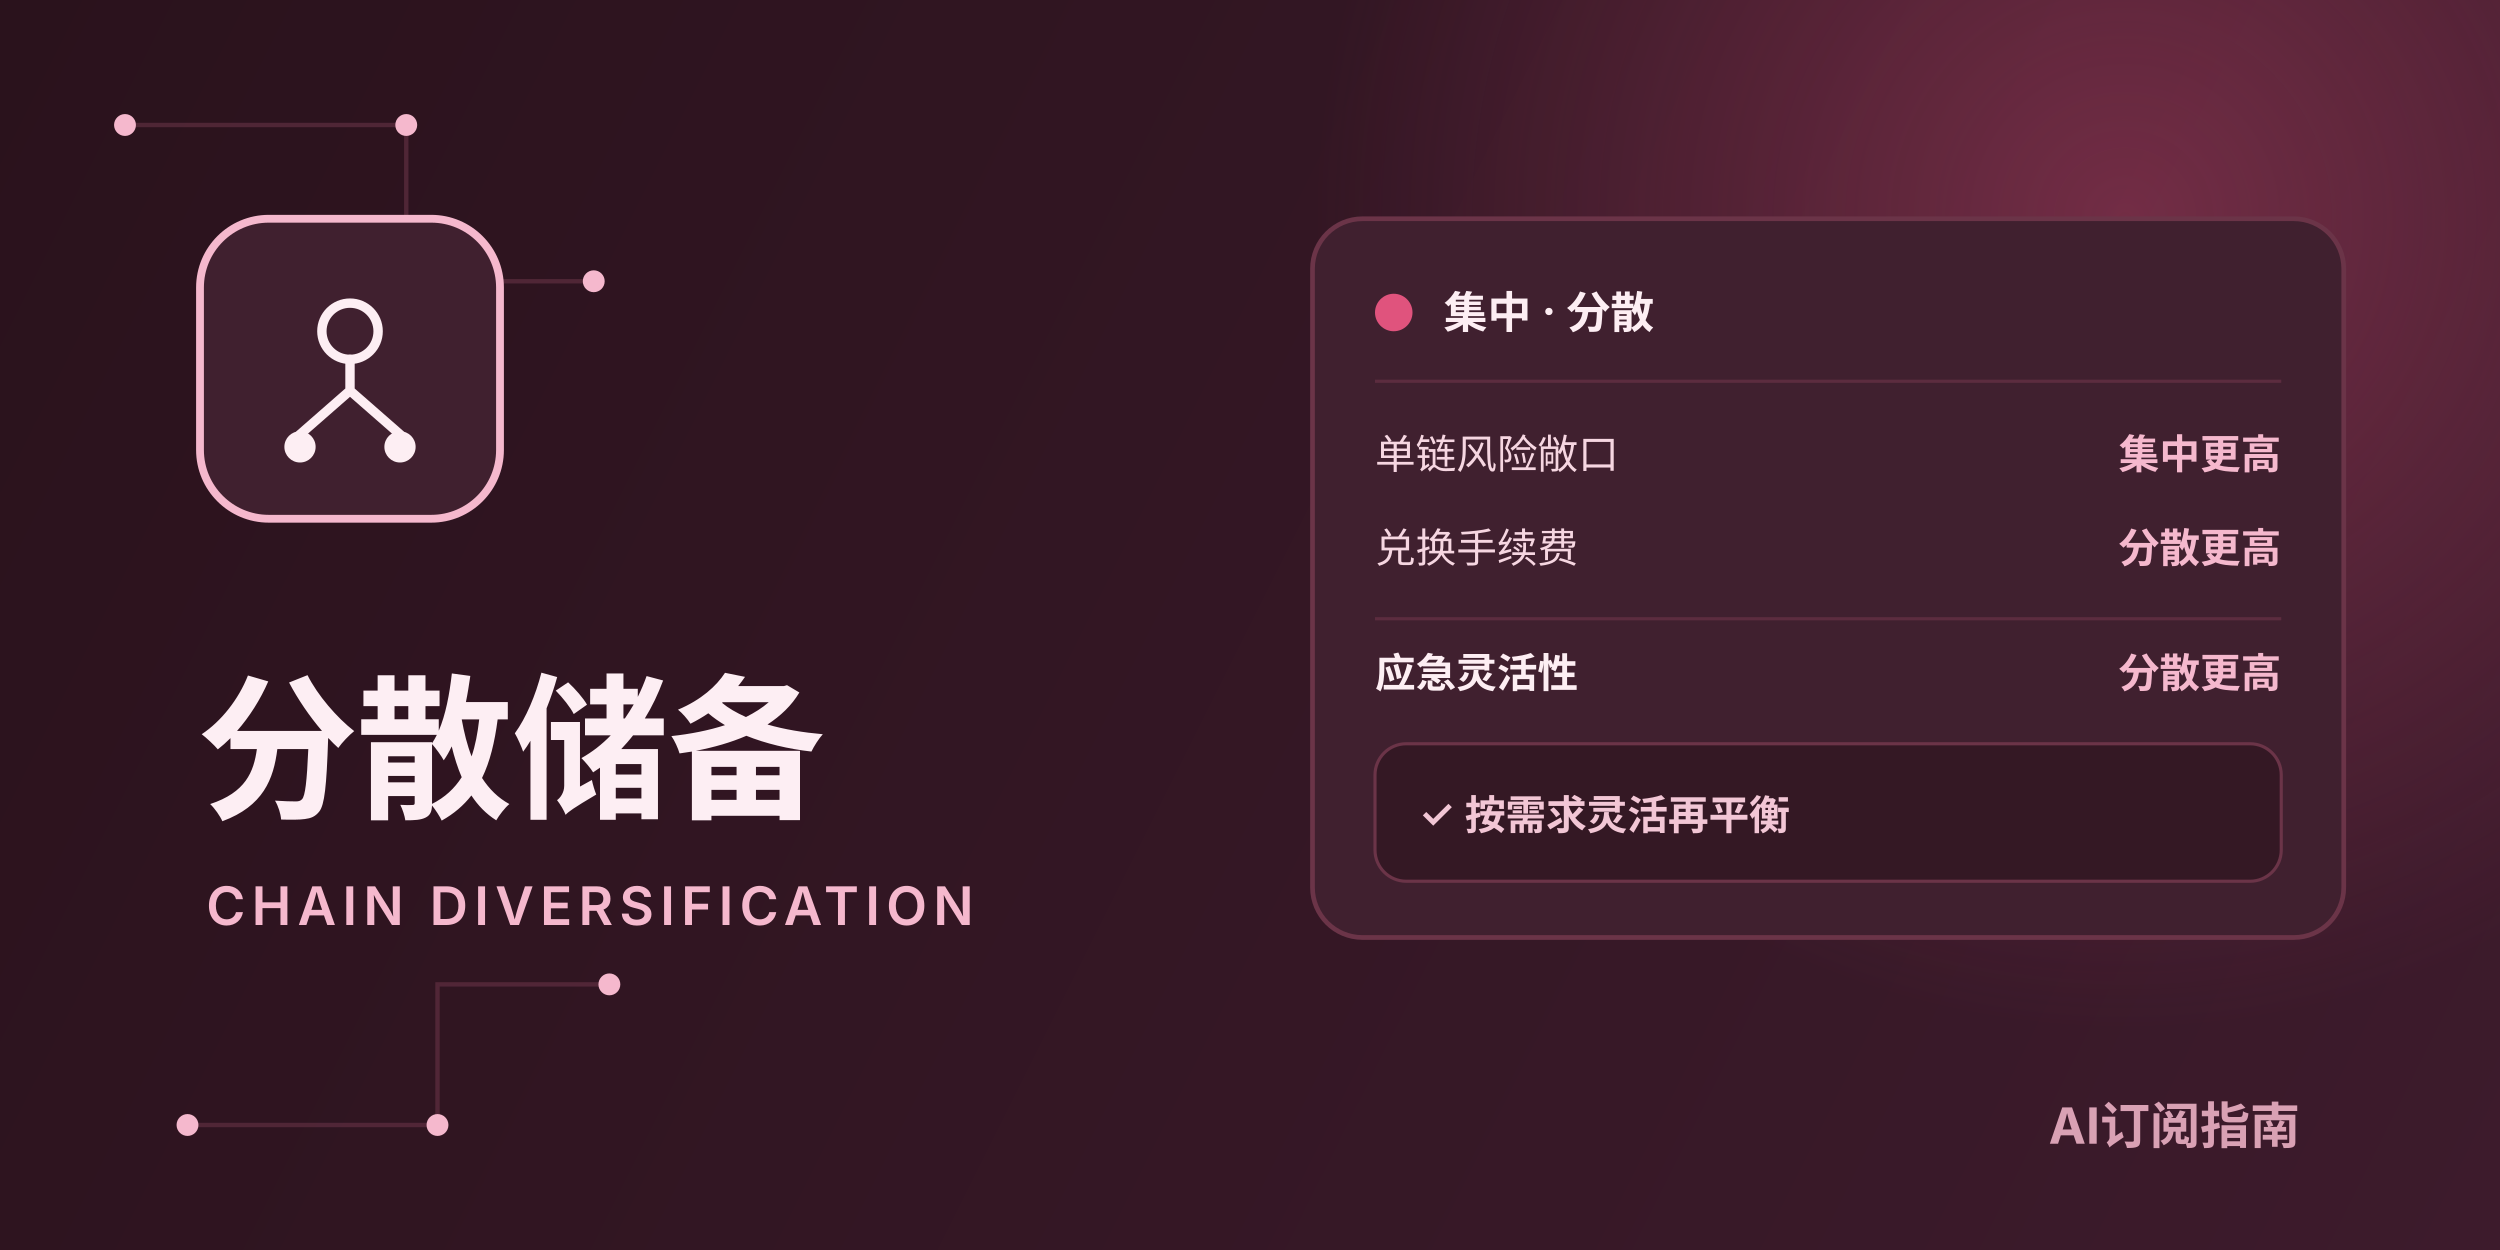
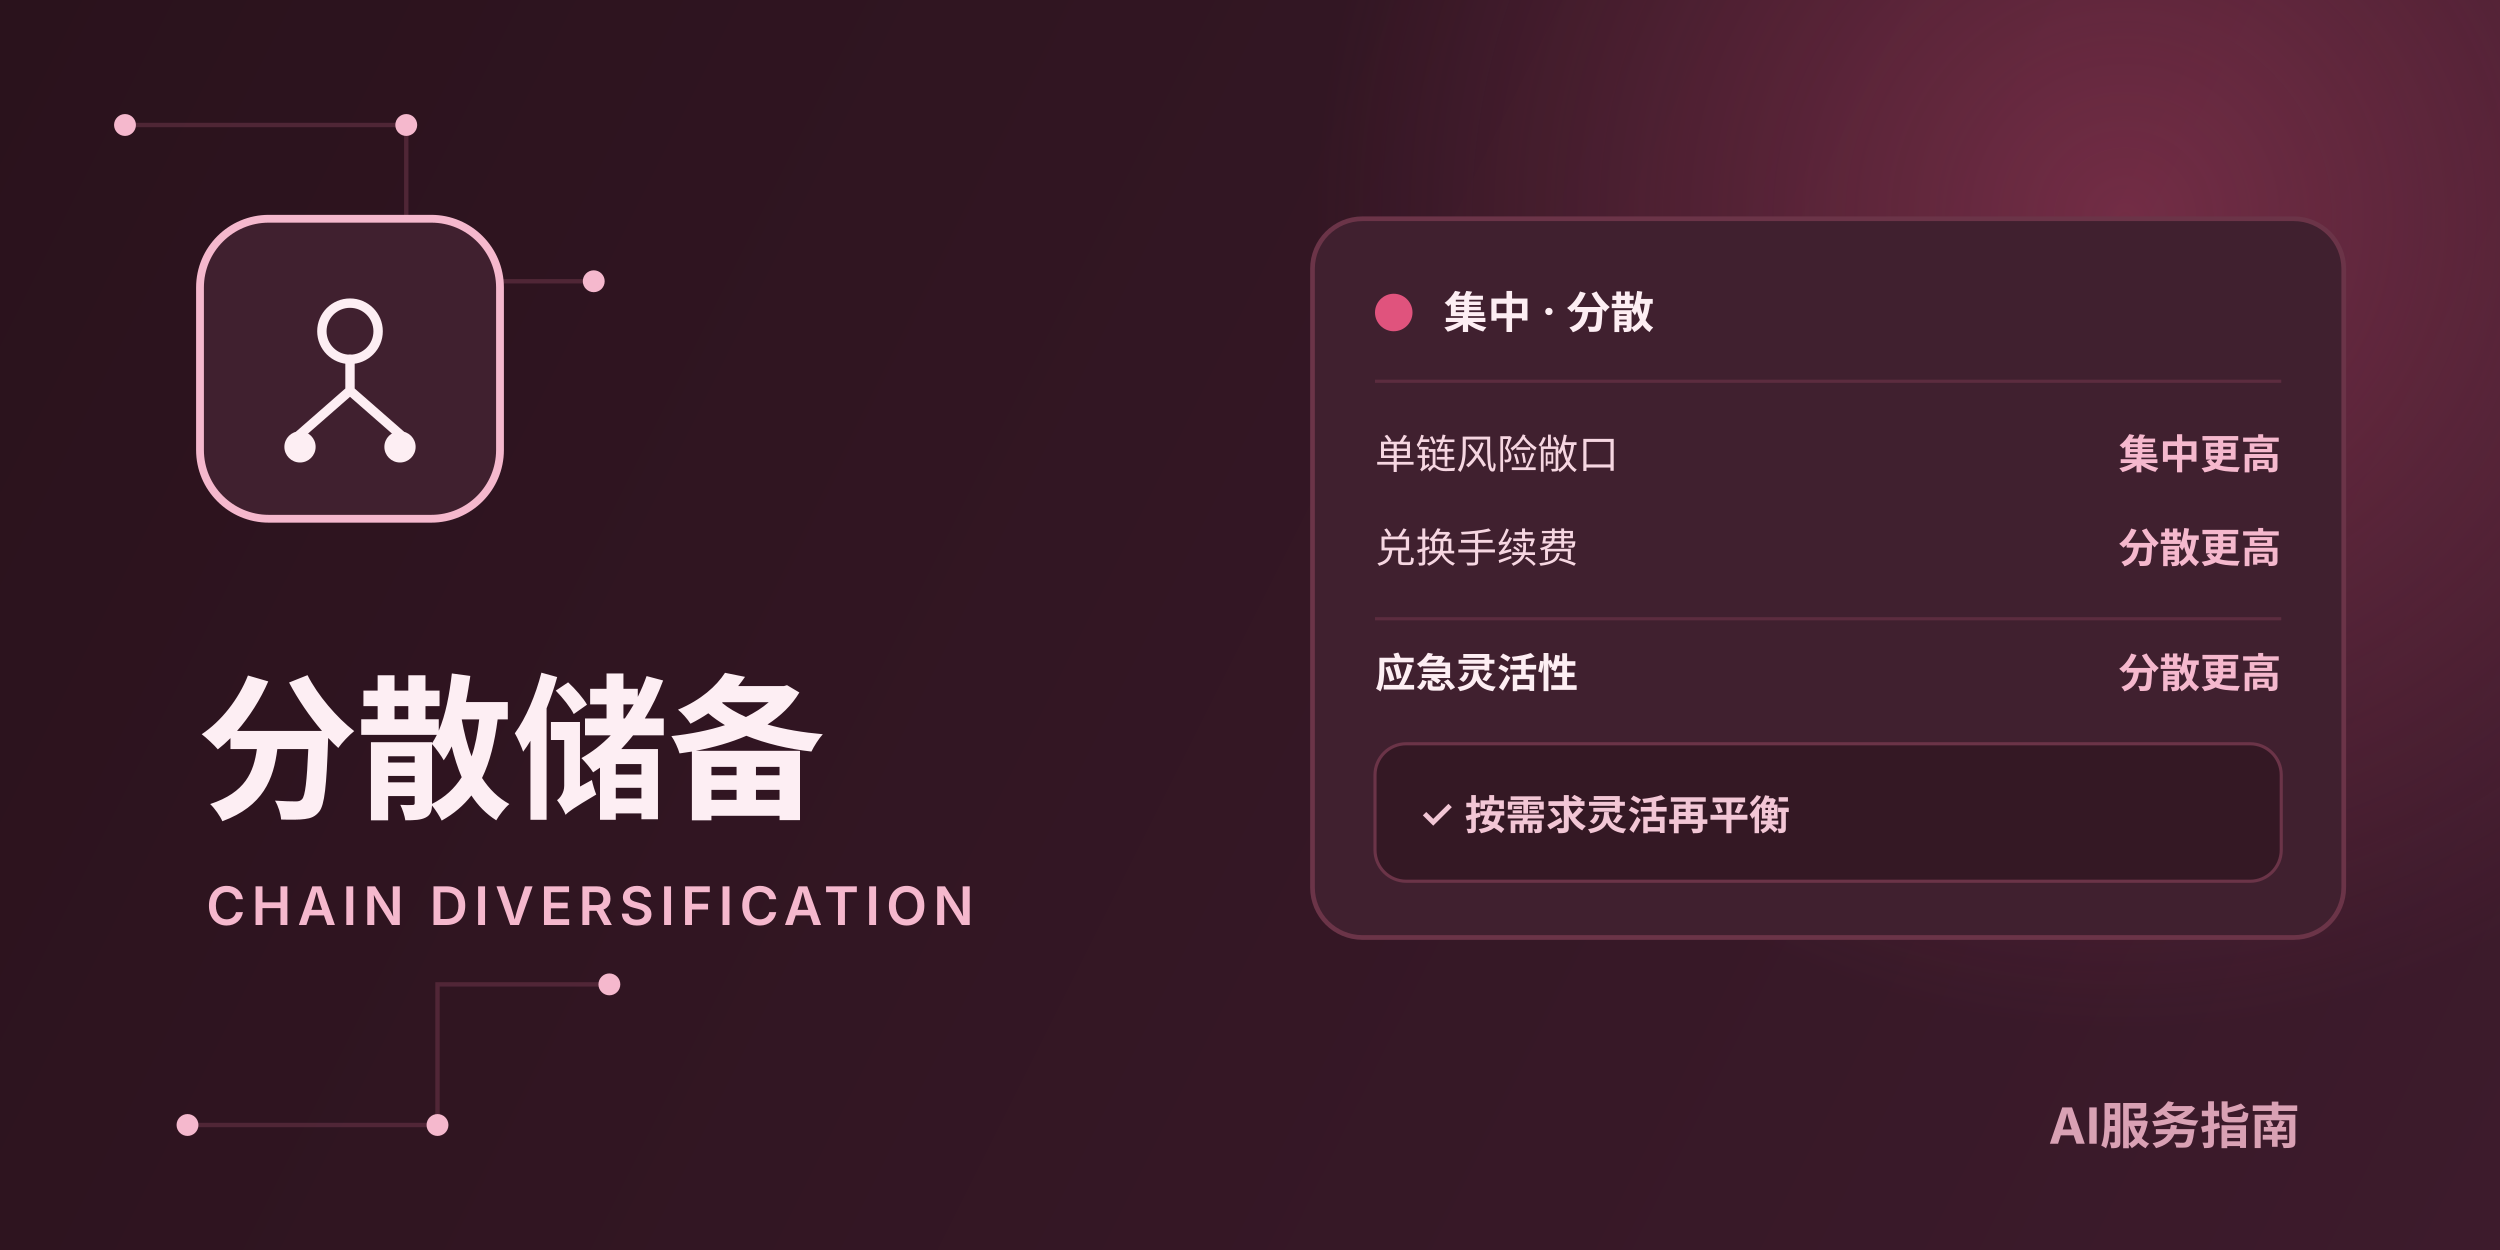
<svg xmlns="http://www.w3.org/2000/svg" viewBox="0 0 800 400" role="img" aria-label="AI订阅稳定币储备要不要都归集到一条链上封面图">
  <defs>
    <linearGradient id="bgGrad23" x1="0" y1="0" x2="800" y2="400" gradientUnits="userSpaceOnUse">
      <stop offset="0" stop-color="#2a121c" />
      <stop offset="1" stop-color="#3d1b2c" />
    </linearGradient>
    <radialGradient id="glow23" cx="680" cy="70" r="260" gradientUnits="userSpaceOnUse">
      <stop offset="0" stop-color="#e0537d" stop-opacity="0.35" />
      <stop offset="1" stop-color="#e0537d" stop-opacity="0" />
    </radialGradient>
  </defs>
  <rect width="800" height="400" fill="url(#bgGrad23)" />
  <rect width="800" height="400" fill="url(#glow23)" />
  <g stroke="#6b3448" stroke-width="1.4" opacity="0.55" fill="none">
    <path d="M40 40 h90 v50 h60" />
    <path d="M60 360 h80 v-45 h55" />
  </g>
  <g fill="#f5b8cd">
    <circle cx="40" cy="40" r="3.5" />
    <circle cx="130" cy="40" r="3.5" />
    <circle cx="190" cy="90" r="3.5" />
    <circle cx="60" cy="360" r="3.5" />
    <circle cx="140" cy="360" r="3.5" />
    <circle cx="195" cy="315" r="3.5" />
  </g>
  <rect x="64" y="70" width="96" height="96" rx="22" fill="#40202f" stroke="#f5b8cd" stroke-width="2.5" />
  <circle cx="112" cy="106" r="9" fill="none" stroke="#fdeef3" stroke-width="3" />
  <path d="M112 115 v10 M112 125 l-16 14 M112 125 l16 14" fill="none" stroke="#fdeef3" stroke-width="3" stroke-linecap="round" />
  <circle cx="96" cy="143" r="5" fill="#fdeef3" />
  <circle cx="128" cy="143" r="5" fill="#fdeef3" />
  <text x="64" y="258" font-family="-apple-system, 'Segoe UI', 'PingFang SC', 'Microsoft YaHei', sans-serif" font-size="50" font-weight="700" fill="#fdeef3">分散储备</text>
  <text x="66" y="296" font-family="-apple-system, 'Segoe UI', 'PingFang SC', 'Microsoft YaHei', sans-serif" font-size="17" font-weight="600" letter-spacing="2" fill="#f5b8cd">CHAIN DIVERSIFICATION</text>
-   <text x="736" y="366" text-anchor="end" font-family="-apple-system, 'Segoe UI', 'PingFang SC', 'Microsoft YaHei', sans-serif" font-size="16" font-weight="700" fill="#f5b8cd" opacity="0.85">AI订阅指南</text>
+   <text x="736" y="366" text-anchor="end" font-family="-apple-system, 'Segoe UI', 'PingFang SC', 'Microsoft YaHei', sans-serif" font-size="16" font-weight="700" fill="#f5b8cd" opacity="0.85">AI服务指南</text>
  <rect x="420" y="70" width="330" height="230" rx="16" fill="#40202f" stroke="#6b3448" stroke-width="1.5" />
  <circle cx="446" cy="100" r="6" fill="#e0537d" />
  <text x="462" y="105" font-family="-apple-system, 'Segoe UI', 'PingFang SC', 'Microsoft YaHei', sans-serif" font-size="14" font-weight="700" fill="#fdeef3">集中 · 分散</text>
  <line x1="440" y1="122" x2="730" y2="122" stroke="#5c2c3f" stroke-width="1" />
  <text x="440" y="150" font-family="-apple-system, 'Segoe UI', 'PingFang SC', 'Microsoft YaHei', sans-serif" font-size="13" fill="#f6d6e1">单链风险敞口</text>
  <text x="730" y="150" text-anchor="end" font-family="-apple-system, 'Segoe UI', 'PingFang SC', 'Microsoft YaHei', sans-serif" font-size="13" font-weight="700" fill="#f5b8cd">集中更高</text>
  <text x="440" y="180" font-family="-apple-system, 'Segoe UI', 'PingFang SC', 'Microsoft YaHei', sans-serif" font-size="13" fill="#f6d6e1">兑换手续费</text>
  <text x="730" y="180" text-anchor="end" font-family="-apple-system, 'Segoe UI', 'PingFang SC', 'Microsoft YaHei', sans-serif" font-size="13" font-weight="700" fill="#f5b8cd">分散更高</text>
  <line x1="440" y1="198" x2="730" y2="198" stroke="#5c2c3f" stroke-width="1" />
  <text x="440" y="220" font-family="-apple-system, 'Segoe UI', 'PingFang SC', 'Microsoft YaHei', sans-serif" font-size="13" font-weight="700" fill="#fdeef3">应急灵活性</text>
  <text x="730" y="220" text-anchor="end" font-family="-apple-system, 'Segoe UI', 'PingFang SC', 'Microsoft YaHei', sans-serif" font-size="13" font-weight="700" fill="#f5b8cd">分散更高</text>
  <rect x="440" y="238" width="290" height="44" rx="10" fill="#341824" stroke="#6b3448" stroke-width="1" />
  <text x="454" y="265" font-family="-apple-system, 'Segoe UI', 'PingFang SC', 'Microsoft YaHei', sans-serif" font-size="13" font-weight="600" fill="#f2c6d5">✓ 按需求灵活再平衡</text>
</svg>
